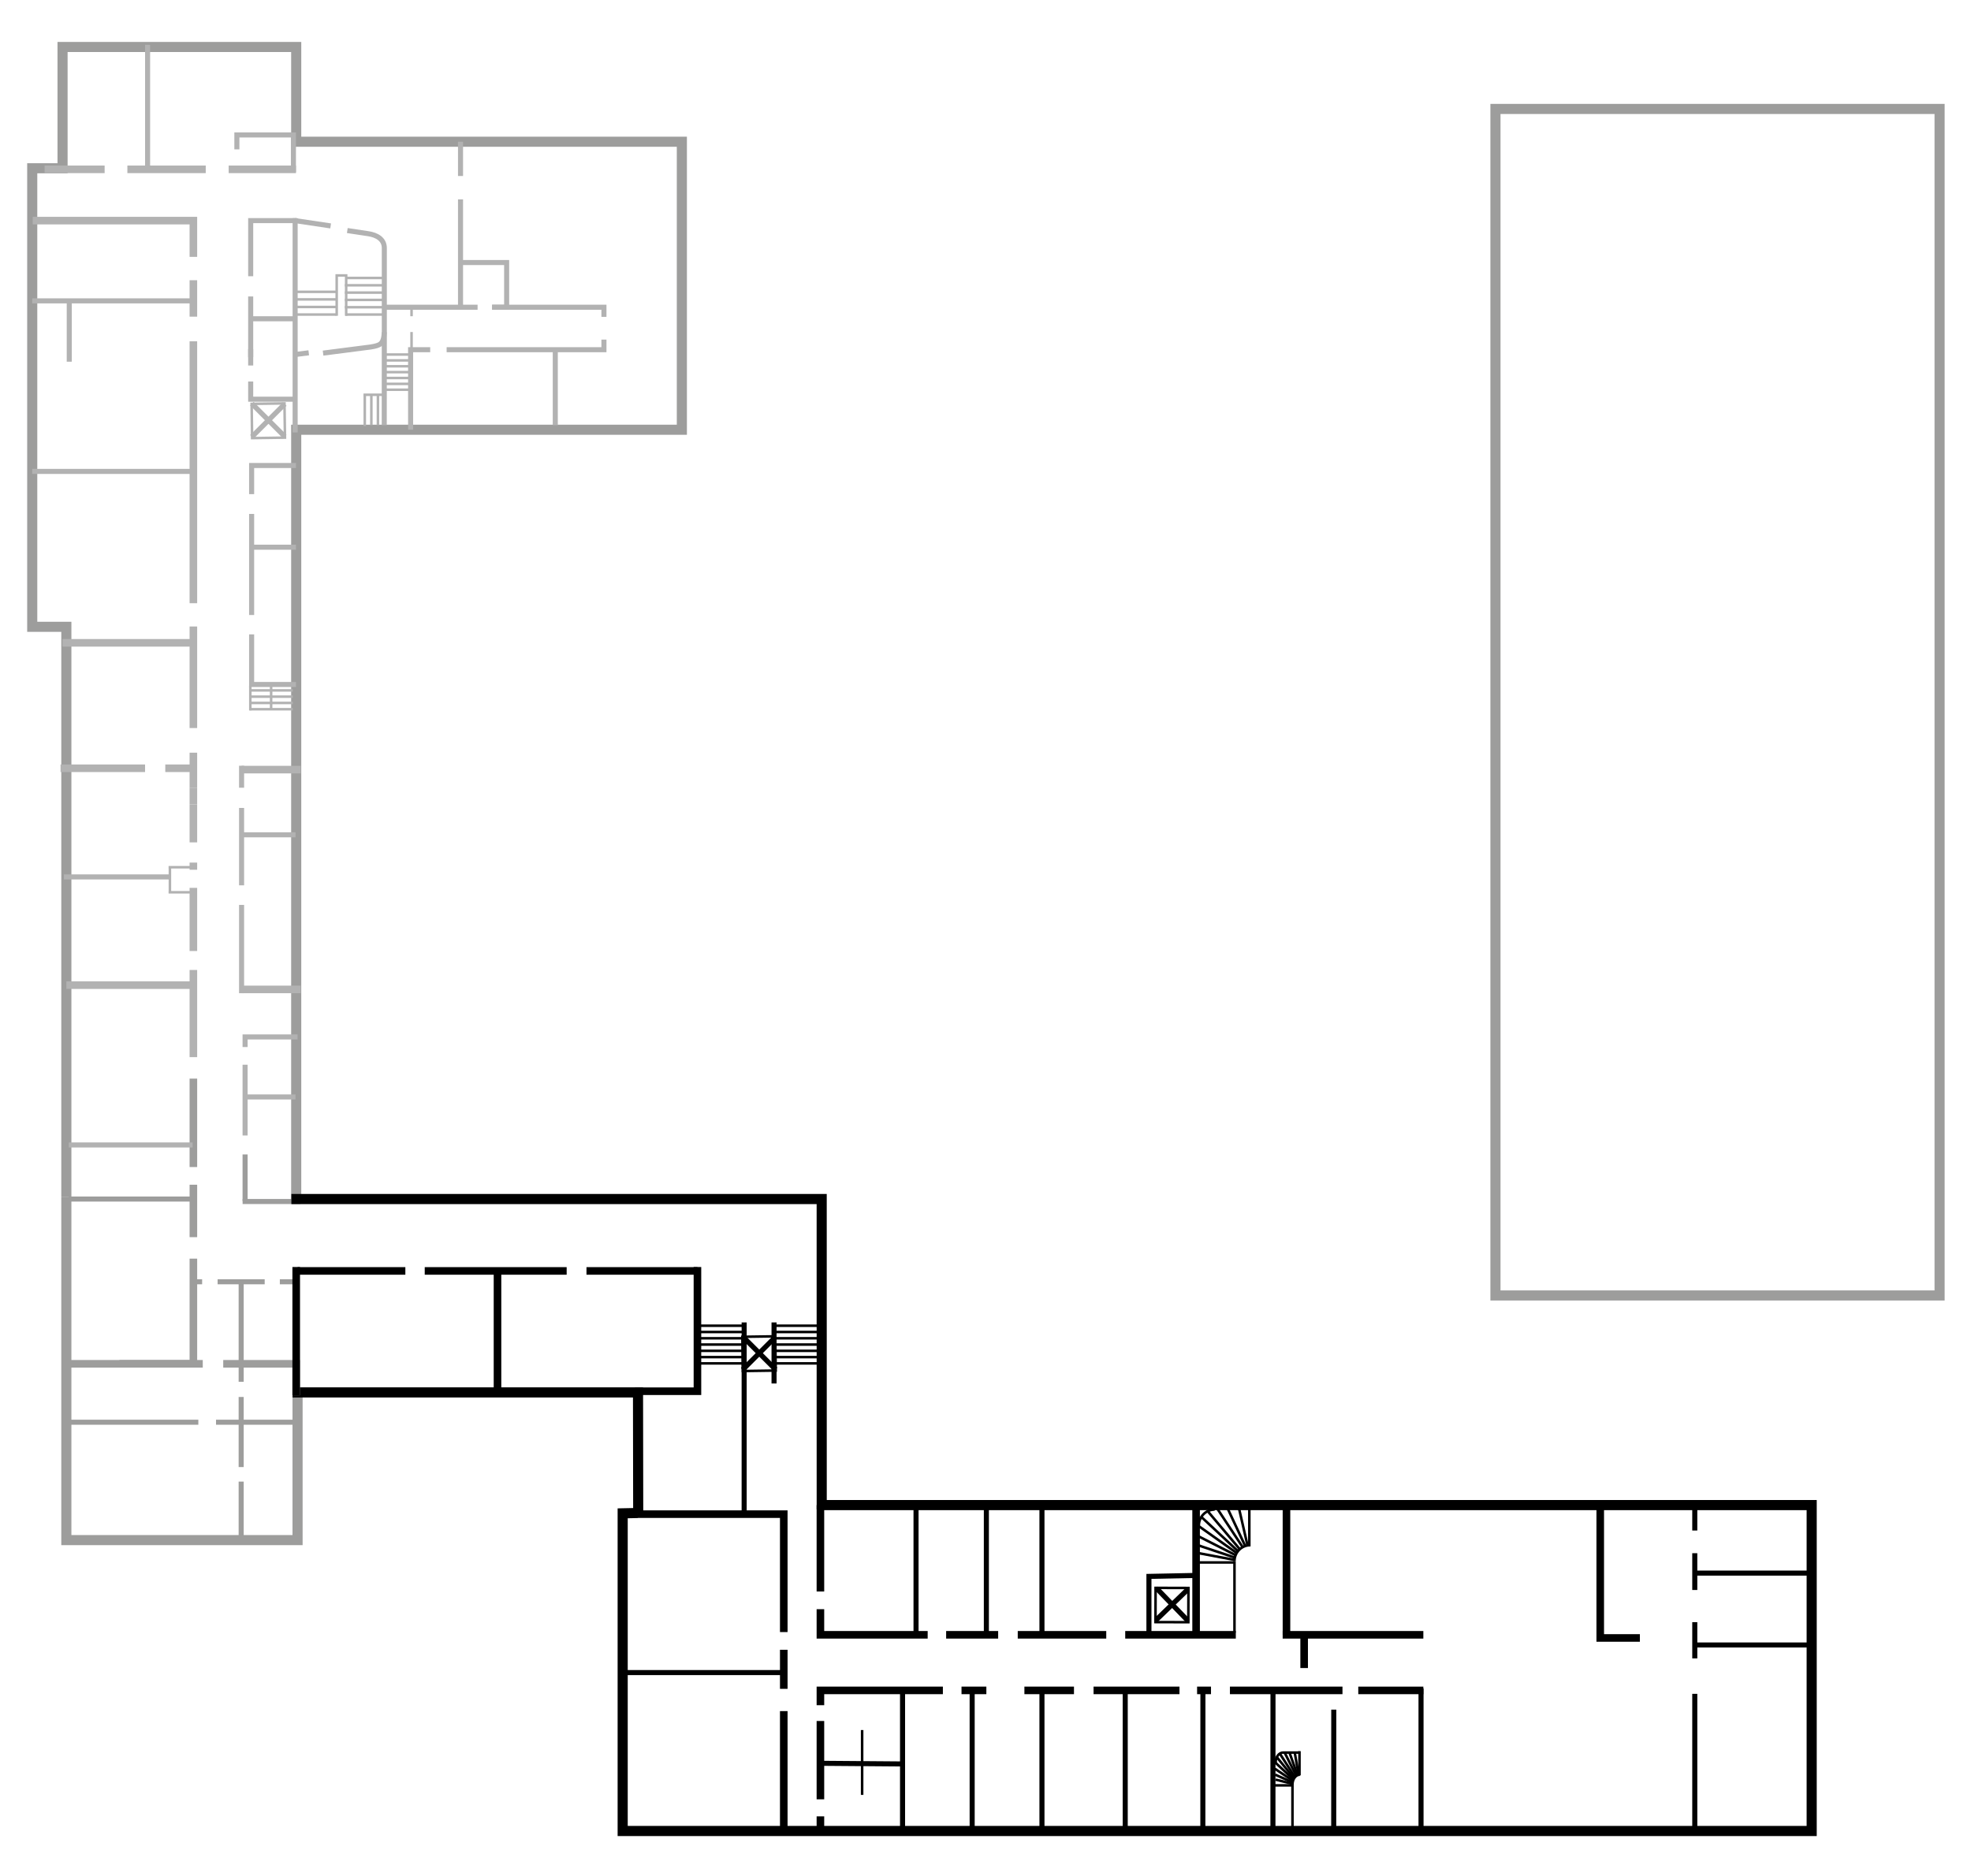
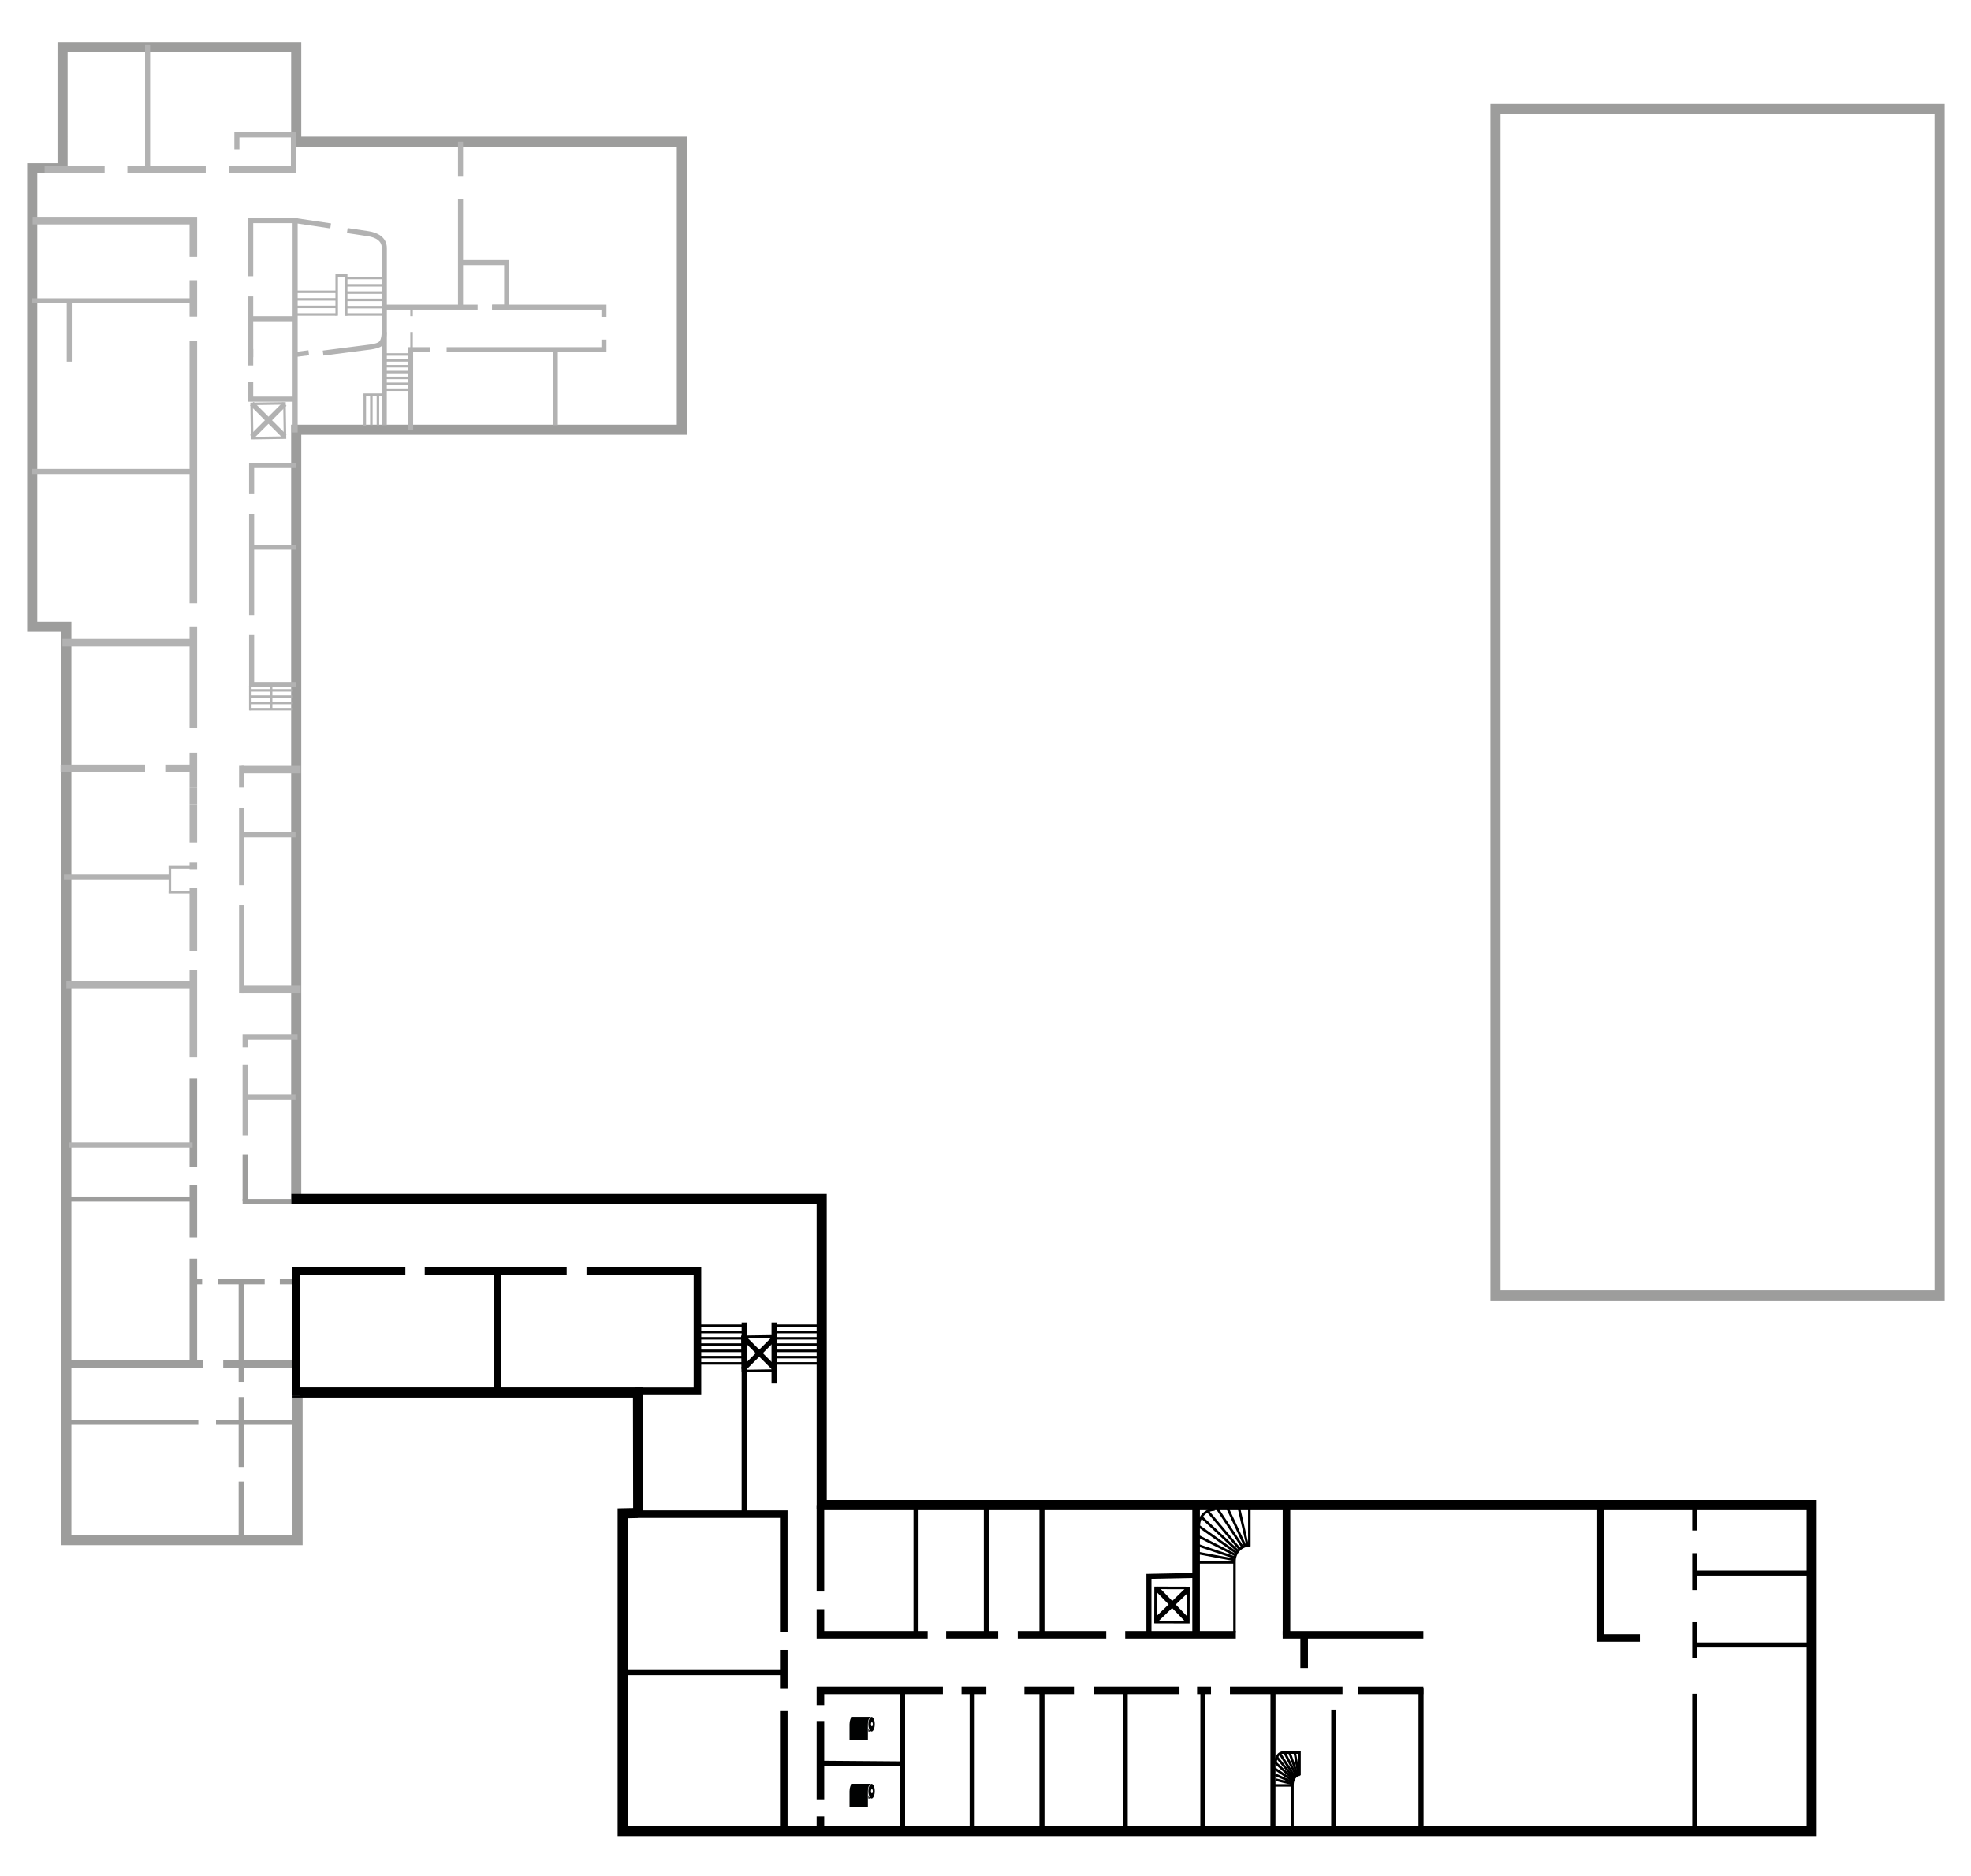
<svg xmlns="http://www.w3.org/2000/svg" xmlns:xlink="http://www.w3.org/1999/xlink" version="1.1" x="0px" y="0px" width="779.953px" height="742.45px" viewBox="0 0 779.953 742.45" enable-background="new 0 0 779.953 742.45" xml:space="preserve">
  <g id="Ebene_6" display="none">
    <g display="inline">
      <defs>
        <polygon id="SVGID_1_" points="277.919,495.791 490.907,495.791 502.034,708.105 289.046,708.105    " />
      </defs>
      <clipPath id="SVGID_2_">
        <use xlink:href="#SVGID_1_" overflow="visible" />
      </clipPath>
    </g>
    <g display="inline">
      <line fill="none" stroke="#000000" stroke-width="0.3" x1="251.137" y1="-26.418" x2="251.137" y2="9.582" />
      <line fill="none" stroke="#000000" stroke-width="0.3" x1="213.203" y1="27.582" x2="238.492" y2="27.582" />
      <line fill="none" stroke="#000000" stroke-width="0.3" x1="213.203" y1="714.867" x2="238.492" y2="714.867" />
      <line fill="none" stroke="#000000" stroke-width="0.3" x1="251.137" y1="768.867" x2="251.137" y2="732.867" />
      <line fill="none" stroke="#000000" stroke-width="0.3" x1="539.871" y1="-26.418" x2="539.871" y2="9.582" />
      <line fill="none" stroke="#000000" stroke-width="0.3" x1="577.805" y1="27.582" x2="552.516" y2="27.582" />
      <line fill="none" stroke="#000000" stroke-width="0.3" x1="577.805" y1="714.867" x2="552.516" y2="714.867" />
      <line fill="none" stroke="#000000" stroke-width="0.3" x1="539.871" y1="768.867" x2="539.871" y2="732.867" />
    </g>
    <g display="inline">
      <line fill="none" stroke="#000000" stroke-width="0.3" x1="217.608" y1="-26.418" x2="217.608" y2="9.582" />
      <line fill="none" stroke="#000000" stroke-width="0.3" x1="175.781" y1="27.582" x2="203.666" y2="27.582" />
      <line fill="none" stroke="#000000" stroke-width="0.3" x1="175.781" y1="714.867" x2="203.666" y2="714.867" />
      <line fill="none" stroke="#000000" stroke-width="0.3" x1="217.608" y1="768.867" x2="217.608" y2="732.867" />
      <line fill="none" stroke="#000000" stroke-width="0.3" x1="535.978" y1="-26.418" x2="535.978" y2="9.582" />
      <line fill="none" stroke="#000000" stroke-width="0.3" x1="577.805" y1="27.582" x2="549.92" y2="27.582" />
      <line fill="none" stroke="#000000" stroke-width="0.3" x1="577.805" y1="714.867" x2="549.92" y2="714.867" />
      <line fill="none" stroke="#000000" stroke-width="0.3" x1="535.978" y1="768.867" x2="535.978" y2="732.867" />
    </g>
  </g>
  <g id="Ebene_3" display="none">
    <g display="inline">
      <defs>
        <polygon id="SVGID_3_" points="377.335,611.692 881.094,597.732 896.882,757.041 393.123,771.001    " />
      </defs>
      <clipPath id="SVGID_4_">
        <use xlink:href="#SVGID_3_" overflow="visible" />
      </clipPath>
    </g>
  </g>
  <g id="Ebene_2" display="none">
    <g display="inline">
      <defs>
        <polygon id="SVGID_5_" points="-54.882,-2.927 116.974,-2.927 127.959,626.417 -43.896,626.417    " />
      </defs>
      <clipPath id="SVGID_6_">
        <use xlink:href="#SVGID_5_" overflow="visible" />
      </clipPath>
    </g>
    <rect x="199.781" y="117.042" display="inline" fill="none" width="171.855" height="629.344" />
    <g display="inline">
      <defs>
        <rect id="SVGID_7_" x="107.079" y="54.527" width="253.001" height="128.106" />
      </defs>
      <clipPath id="SVGID_8_">
        <use xlink:href="#SVGID_7_" overflow="visible" />
      </clipPath>
    </g>
  </g>
  <g id="Ebene_4">
    <polyline fill="none" stroke="#9D9D9C" stroke-width="4" stroke-miterlimit="10" points="26.254,473.637 26.254,248.089    12.755,248.089 12.755,66.598 24.754,66.598 24.753,18.601 117.214,18.601 117.214,56.099 269.821,56.1 269.82,170.093    117.214,170.093 117.214,474.578  " />
    <polyline fill="none" stroke="#9D9D9C" stroke-width="4" stroke-miterlimit="10" points="117.75,551.117 117.75,609.57    26.254,609.57 26.254,473.637  " />
    <polyline fill="none" stroke="#000000" stroke-width="4" stroke-miterlimit="10" points="252.547,599.021 252.471,551.117    115.762,551.117  " />
    <polyline fill="none" stroke="#000000" stroke-width="3" stroke-miterlimit="10" points="275.987,501.482 275.987,550.643    251.271,550.643  " />
    <polyline fill="none" stroke="#9D9D9C" stroke-width="3" stroke-miterlimit="10" points="88.336,539.787 117.214,539.787    117.214,552.246  " />
    <line fill="none" stroke="#9D9D9C" stroke-width="3" stroke-miterlimit="10" x1="47.238" y1="539.787" x2="80.237" y2="539.787" />
    <polyline fill="none" stroke="#9D9D9C" stroke-width="3" stroke-miterlimit="10" points="76.523,498.162 76.523,539.787    26.928,539.787  " />
    <line fill="none" stroke="#9D9D9C" stroke-width="3" stroke-miterlimit="10" x1="76.523" y1="468.912" x2="76.523" y2="489.662" />
    <line fill="none" stroke="#9D9D9C" stroke-width="3" stroke-miterlimit="10" x1="76.523" y1="426.912" x2="76.523" y2="461.912" />
    <line fill="none" stroke="#B2B2B2" stroke-width="3" stroke-miterlimit="10" x1="76.523" y1="383.912" x2="76.523" y2="418.412" />
    <line fill="none" stroke="#B2B2B2" stroke-width="3" stroke-miterlimit="10" x1="76.523" y1="351.412" x2="76.523" y2="376.412" />
    <line fill="none" stroke="#B2B2B2" stroke-width="3" stroke-miterlimit="10" x1="76.523" y1="341.412" x2="76.523" y2="344.246" />
    <line fill="none" stroke="#B2B2B2" stroke-width="3" stroke-miterlimit="10" x1="76.523" y1="318.412" x2="76.523" y2="333.412" />
    <line fill="none" stroke="#B2B2B2" stroke-width="3" stroke-miterlimit="10" x1="76.523" y1="311.745" x2="76.523" y2="318.412" />
    <line fill="none" stroke="#B2B2B2" stroke-width="3" stroke-miterlimit="10" x1="76.523" y1="297.912" x2="76.523" y2="311.745" />
    <line fill="none" stroke="#B2B2B2" stroke-width="3" stroke-miterlimit="10" x1="76.523" y1="247.962" x2="76.523" y2="288.162" />
    <line fill="none" stroke="#B2B2B2" stroke-width="3" stroke-miterlimit="10" x1="76.523" y1="135.079" x2="76.523" y2="238.746" />
    <line fill="none" stroke="#B2B2B2" stroke-width="3" stroke-miterlimit="10" x1="76.523" y1="110.912" x2="76.523" y2="125.329" />
    <polyline fill="none" stroke="#B2B2B2" stroke-width="3" stroke-miterlimit="10" points="12.938,87.32 76.523,87.32    76.523,101.665  " />
    <line stroke="#B2B2B2" stroke-width="3" stroke-miterlimit="10" x1="24.712" y1="254.431" x2="75.612" y2="254.431" />
    <line stroke="#9D9D9C" stroke-width="2" stroke-miterlimit="10" x1="27.234" y1="474.578" x2="76.217" y2="474.578" />
    <line stroke="#B2B2B2" stroke-width="2" stroke-miterlimit="10" x1="27.234" y1="453.162" x2="76.217" y2="453.162" />
    <line stroke="#B2B2B2" stroke-width="3" stroke-miterlimit="10" x1="26.254" y1="389.912" x2="75.237" y2="389.912" />
    <line stroke="#B2B2B2" stroke-width="2" stroke-miterlimit="10" x1="25.296" y1="347.079" x2="67.237" y2="347.079" />
    <line stroke="#B2B2B2" stroke-width="3" stroke-miterlimit="10" x1="65.404" y1="304.079" x2="75.612" y2="304.079" />
    <line stroke="#B2B2B2" stroke-width="3" stroke-miterlimit="10" x1="23.962" y1="304.079" x2="57.405" y2="304.079" />
    <line stroke="#B2B2B2" stroke-width="2" stroke-miterlimit="10" x1="27.404" y1="143.157" x2="27.404" y2="119.079" />
    <line fill="none" stroke="#B2B2B2" stroke-width="3" stroke-miterlimit="10" x1="95.595" y1="391.608" x2="118.979" y2="391.608" />
    <line fill="none" stroke="#B2B2B2" stroke-width="3" stroke-miterlimit="10" x1="118.979" y1="304.609" x2="95.595" y2="304.609" />
    <line fill="none" stroke="#B2B2B2" stroke-width="2" stroke-miterlimit="10" x1="95.595" y1="358.162" x2="95.595" y2="393.108" />
    <line fill="none" stroke="#B2B2B2" stroke-width="2" stroke-miterlimit="10" x1="95.595" y1="319.776" x2="95.595" y2="350.412" />
    <line fill="none" stroke="#B2B2B2" stroke-width="2" stroke-miterlimit="10" x1="95.595" y1="303.08" x2="95.595" y2="311.776" />
    <line fill="none" stroke="#B2B2B2" stroke-width="2" stroke-miterlimit="10" x1="97.644" y1="434.162" x2="116.93" y2="434.162" />
    <polyline fill="none" stroke="#B2B2B2" stroke-width="2" stroke-miterlimit="10" points="96.987,414.412 96.987,410.412    117.75,410.412  " />
    <line fill="none" stroke="#B2B2B2" stroke-width="2" stroke-miterlimit="10" x1="96.987" y1="449.412" x2="96.987" y2="421.412" />
    <line fill="none" stroke="#9D9D9C" stroke-width="2" stroke-miterlimit="10" x1="96.987" y1="475.388" x2="96.987" y2="456.912" />
    <line fill="none" stroke="#9D9D9C" stroke-width="2" stroke-miterlimit="10" x1="118.821" y1="475.55" x2="96" y2="475.55" />
    <path fill="none" stroke="#B2B2B2" stroke-width="2" stroke-miterlimit="10" d="M77.488,53.412" />
    <line fill="none" stroke="#B2B2B2" stroke-width="2" stroke-miterlimit="10" x1="99.199" y1="117.333" x2="99.199" y2="141.41" />
    <polyline fill="none" stroke="#B2B2B2" stroke-width="2" stroke-miterlimit="10" points="117.335,87.32 99.201,87.32    99.201,109.333  " />
    <path fill="none" stroke="#B2B2B2" stroke-width="2" stroke-miterlimit="24" d="M130.843,89.416   c-7.281-1.088-14.054-2.096-14.054-2.096" />
    <path fill="none" stroke="#B2B2B2" stroke-width="2" stroke-miterlimit="24" d="M127.847,139.76   c7.733-0.984,17.002-2.168,18.89-2.428c3.708-0.667,5.042-1,5.343-5.833c0-6.083,0-28.083,0-33.333   c0-3.542-3.051-5.167-6.343-5.667c-2.03-0.309-5.014-0.758-8.305-1.251" />
    <path fill="none" stroke="#B2B2B2" stroke-width="2" stroke-miterlimit="24" d="M116.789,140.32c0,0,2.186-0.277,5.384-0.684" />
    <line fill="none" stroke="#B2B2B2" stroke-width="2" stroke-miterlimit="10" x1="116.789" y1="171.163" x2="116.789" y2="86.35" />
    <line fill="none" stroke="#000000" stroke-miterlimit="10" x1="277.303" y1="537.14" x2="294.471" y2="537.14" />
    <line fill="none" stroke="#000000" stroke-miterlimit="10" x1="277.303" y1="524.715" x2="294.471" y2="524.715" />
    <line fill="none" stroke="#000000" stroke-miterlimit="10" x1="277.303" y1="532.17" x2="294.471" y2="532.17" />
    <line fill="none" stroke="#000000" stroke-miterlimit="10" x1="277.303" y1="534.654" x2="294.471" y2="534.654" />
    <line fill="none" stroke="#000000" stroke-miterlimit="10" x1="277.303" y1="529.685" x2="294.471" y2="529.685" />
    <line fill="none" stroke="#000000" stroke-miterlimit="10" x1="277.303" y1="527.2" x2="294.471" y2="527.2" />
    <line fill="none" stroke="#000000" stroke-miterlimit="10" x1="277.303" y1="539.624" x2="294.471" y2="539.624" />
    <line fill="none" stroke="#000000" stroke-width="2" stroke-miterlimit="10" x1="306.303" y1="523.412" x2="306.303" y2="547.577" />
    <line fill="none" stroke="#000000" stroke-width="2" stroke-miterlimit="10" x1="294.471" y1="599.021" x2="294.471" y2="523.412" />
    <line fill="none" stroke="#B2B2B2" stroke-width="2" stroke-miterlimit="10" x1="95.595" y1="330.412" x2="116.943" y2="330.412" />
    <line fill="none" stroke="#000000" stroke-miterlimit="10" x1="306.303" y1="537.14" x2="323.471" y2="537.14" />
    <line fill="none" stroke="#000000" stroke-miterlimit="10" x1="306.303" y1="524.715" x2="323.471" y2="524.715" />
    <line fill="none" stroke="#000000" stroke-miterlimit="10" x1="306.303" y1="532.17" x2="323.471" y2="532.17" />
    <line fill="none" stroke="#000000" stroke-miterlimit="10" x1="306.303" y1="534.654" x2="323.471" y2="534.654" />
    <line fill="none" stroke="#000000" stroke-miterlimit="10" x1="306.303" y1="529.685" x2="323.471" y2="529.685" />
    <line fill="none" stroke="#000000" stroke-miterlimit="10" x1="306.303" y1="527.2" x2="323.471" y2="527.2" />
    <line fill="none" stroke="#000000" stroke-miterlimit="10" x1="306.303" y1="539.624" x2="323.471" y2="539.624" />
    <polyline fill="none" stroke="#B2B2B2" stroke-width="2" stroke-miterlimit="10" points="99.199,150.998 99.199,157.999    117.214,157.999  " />
    <line fill="none" stroke="#B2B2B2" stroke-width="2" stroke-miterlimit="10" x1="99.199" y1="138.164" x2="99.199" y2="144.665" />
    <g>
      <g>
        <line fill="none" stroke="#B2B2B2" stroke-width="2" stroke-miterlimit="10" x1="112.67" y1="172.759" x2="99.668" y2="159.759" />
        <line fill="none" stroke="#B2B2B2" stroke-width="2" stroke-miterlimit="10" x1="112.668" y1="159.896" x2="99.668" y2="172.897" />
      </g>
      <rect x="99.669" y="159.759" transform="matrix(-0.9999 0.0146 -0.0146 -0.9999 214.7605 331.501)" fill="none" stroke="#B2B2B2" stroke-miterlimit="10" width="13.001" height="13.551" />
    </g>
    <g>
      <g>
        <line fill="none" stroke="#000000" stroke-width="2" stroke-miterlimit="10" x1="306.887" y1="542" x2="293.885" y2="529" />
        <line fill="none" stroke="#000000" stroke-width="2" stroke-miterlimit="10" x1="306.885" y1="529.137" x2="293.885" y2="542.139" />
      </g>
      <rect x="293.886" y="529" transform="matrix(-0.9999 0.0146 -0.0146 -0.9999 608.5478 1067.118)" fill="none" stroke="#000000" stroke-miterlimit="10" width="13.001" height="13.551" />
    </g>
    <polyline fill="none" stroke="#B2B2B2" stroke-width="2" stroke-miterlimit="10" points="93.737,59.121 93.737,53.412    116.112,53.412 116.112,68.156  " />
    <line fill="none" stroke="#B2B2B2" stroke-width="2" stroke-miterlimit="10" x1="99.375" y1="126.165" x2="116.418" y2="126.165" />
    <polyline fill="none" stroke="#000000" stroke-width="4" stroke-miterlimit="10" points="325.068,595.708 325.068,595.708    716.908,595.71 716.91,724.704 246.402,724.702 246.402,598.967 252.383,598.84 252.383,598.84  " />
    <line fill="none" stroke="#000000" stroke-width="2" stroke-miterlimit="10" x1="670.65" y1="670.413" x2="670.65" y2="724.704" />
    <line fill="none" stroke="#000000" stroke-width="2" stroke-miterlimit="10" x1="670.65" y1="642.052" x2="670.65" y2="656.393" />
    <line fill="none" stroke="#000000" stroke-width="2" stroke-miterlimit="10" x1="670.648" y1="614.752" x2="670.648" y2="629.312" />
    <line fill="none" stroke="#000000" stroke-width="3" stroke-miterlimit="10" x1="324.65" y1="629.912" x2="324.65" y2="595.709" />
    <polyline fill="none" stroke="#000000" stroke-width="3" stroke-miterlimit="10" points="367.093,647.049 324.65,647.049    324.65,636.912  " />
    <line fill="none" stroke="#000000" stroke-width="3" stroke-miterlimit="10" x1="394.987" y1="647.049" x2="374.404" y2="647.049" />
    <line fill="none" stroke="#000000" stroke-width="3" stroke-miterlimit="10" x1="437.76" y1="647.05" x2="402.737" y2="647.049" />
    <line fill="none" stroke="#000000" stroke-width="3" stroke-miterlimit="10" x1="489.029" y1="647.049" x2="445.266" y2="647.049" />
    <path fill="none" stroke="#000000" stroke-width="3" stroke-miterlimit="10" d="M473.314,647.049" />
    <line fill="none" stroke="#000000" stroke-width="3" stroke-miterlimit="10" x1="563.238" y1="647.05" x2="507.57" y2="647.05" />
    <polyline fill="none" stroke="#000000" stroke-width="3" stroke-miterlimit="10" points="633.236,596.958 633.238,648.298    648.93,648.298  " />
    <line fill="none" stroke="#000000" stroke-width="3" stroke-miterlimit="10" x1="324.65" y1="718.912" x2="324.65" y2="724.703" />
    <line fill="none" stroke="#000000" stroke-width="3" stroke-miterlimit="10" x1="324.65" y1="681.162" x2="324.65" y2="712.162" />
    <polyline fill="none" stroke="#000000" stroke-width="3" stroke-miterlimit="10" points="373.113,669.049 324.65,669.049    324.65,674.912  " />
    <line fill="none" stroke="#000000" stroke-width="3" stroke-miterlimit="10" x1="390.316" y1="669.049" x2="380.487" y2="669.049" />
    <line fill="none" stroke="#000000" stroke-width="3" stroke-miterlimit="10" x1="424.987" y1="669.049" x2="405.371" y2="669.049" />
    <line fill="none" stroke="#000000" stroke-width="3" stroke-miterlimit="10" x1="466.737" y1="669.049" x2="432.737" y2="669.049" />
    <line fill="none" stroke="#000000" stroke-width="3" stroke-miterlimit="10" x1="479.209" y1="669.049" x2="473.706" y2="669.049" />
    <path fill="none" stroke="#000000" stroke-width="3" stroke-miterlimit="10" d="M475.984,669.049" />
    <line fill="none" stroke="#000000" stroke-width="3" stroke-miterlimit="10" x1="531.237" y1="669.05" x2="486.701" y2="669.05" />
    <line fill="none" stroke="#000000" stroke-width="3" stroke-miterlimit="10" x1="563.238" y1="669.049" x2="537.487" y2="669.05" />
    <line fill="none" stroke="#000000" stroke-width="2" stroke-miterlimit="10" x1="390.316" y1="595.709" x2="390.316" y2="647.049" />
    <polyline fill="none" stroke="#000000" stroke-width="2" stroke-miterlimit="10" points="454.648,647.049 454.65,623.931    473.314,623.551  " />
    <line fill="none" stroke="#000000" stroke-width="2" stroke-miterlimit="10" x1="562.321" y1="668.313" x2="562.321" y2="723.968" />
    <line fill="none" stroke="#000000" stroke-width="2" stroke-miterlimit="10" x1="503.742" y1="669" x2="503.717" y2="724.703" />
    <line fill="none" stroke="#000000" stroke-width="2" stroke-miterlimit="10" x1="476.01" y1="669.049" x2="475.984" y2="724.704" />
    <line fill="none" stroke="#000000" stroke-width="2" stroke-miterlimit="10" x1="384.696" y1="669.049" x2="384.696" y2="724.703" />
    <line fill="none" stroke="#000000" stroke-width="2" stroke-miterlimit="10" x1="357.152" y1="669" x2="357.152" y2="724.653" />
    <line fill="none" stroke="#000000" stroke-width="3" stroke-miterlimit="10" x1="473.316" y1="595.709" x2="473.314" y2="647.049" />
    <line fill="none" stroke="#000000" stroke-width="3" stroke-miterlimit="10" x1="509.074" y1="595.71" x2="509.078" y2="647.05" />
    <line fill="none" stroke="#000000" stroke-width="2" stroke-miterlimit="10" x1="670.648" y1="651.079" x2="716.91" y2="651.079" />
    <line fill="none" stroke="#000000" stroke-width="3" stroke-miterlimit="10" x1="310.148" y1="677.244" x2="310.15" y2="724.703" />
    <line fill="none" stroke="#000000" stroke-width="3" stroke-miterlimit="10" x1="310.15" y1="652.974" x2="310.15" y2="668.436" />
    <polyline fill="none" stroke="#000000" stroke-width="3" stroke-miterlimit="10" points="252.385,599.299 310.15,599.299    310.148,645.957  " />
    <line fill="none" stroke="#000000" stroke-width="2" stroke-miterlimit="10" x1="246.4" y1="662.001" x2="310.15" y2="662.001" />
    <line fill="none" stroke="#000000" stroke-width="2" stroke-linecap="round" stroke-miterlimit="10" x1="469.58" y1="640.981" x2="457.989" y2="628.981" />
    <line fill="none" stroke="#000000" stroke-width="2" stroke-linecap="round" stroke-miterlimit="10" x1="469.782" y1="629.312" x2="457.782" y2="640.901" />
    <rect x="457.282" y="628.481" transform="matrix(-1 -0.0029 0.0029 -1 925.7014 1271.87)" fill="none" stroke="#000000" stroke-miterlimit="10" width="13" height="13.552" />
    <line fill="none" stroke="#000000" stroke-width="2" stroke-miterlimit="10" x1="412.316" y1="594.89" x2="412.316" y2="646.229" />
    <line fill="none" stroke="#000000" stroke-width="2" stroke-miterlimit="10" x1="362.487" y1="595.709" x2="362.487" y2="647.049" />
    <polyline fill="none" stroke="#000000" stroke-miterlimit="10" points="473.588,618.412 488.502,618.412 488.502,646.229  " />
    <line fill="none" stroke="#000000" stroke-miterlimit="10" x1="474.05" y1="603.808" x2="489.379" y2="614.681" />
    <line fill="none" stroke="#000000" stroke-miterlimit="10" x1="475.387" y1="600.402" x2="489.88" y2="613.949" />
    <line fill="none" stroke="#000000" stroke-miterlimit="10" x1="477.906" y1="598.124" x2="490.603" y2="613.183" />
    <line fill="none" stroke="#000000" stroke-miterlimit="10" x1="481.656" y1="597.058" x2="491.746" y2="612.363" />
    <line fill="none" stroke="#000000" stroke-miterlimit="10" x1="485.8" y1="597.058" x2="492.8" y2="612.037" />
    <line fill="none" stroke="#000000" stroke-miterlimit="10" x1="490.3" y1="597.058" x2="493.612" y2="611.483" />
    <path fill="none" stroke="#000000" stroke-miterlimit="10" d="M488.502,617.918c0-3.501,2.795-6.333,6.25-6.333" />
    <line fill="none" stroke="#000000" stroke-miterlimit="10" x1="494.377" y1="596.36" x2="494.377" y2="612.037" />
    <line fill="none" stroke="#000000" stroke-miterlimit="10" x1="474.404" y1="614.752" x2="488.549" y2="617.412" />
    <line fill="none" stroke="#000000" stroke-miterlimit="10" x1="474.05" y1="611.6" x2="488.502" y2="616.443" />
    <line fill="none" stroke="#000000" stroke-miterlimit="10" x1="473.588" y1="607.725" x2="488.853" y2="615.475" />
    <path fill="none" stroke="#000000" stroke-miterlimit="10" d="M474.404,603.808c0-3.501,2.795-6.333,6.25-6.333" />
    <line fill="none" stroke="#000000" stroke-width="2" stroke-miterlimit="10" x1="325.165" y1="697.912" x2="357.152" y2="698.162" />
    <line fill="none" stroke="#000000" stroke-width="2" stroke-miterlimit="10" x1="412.316" y1="668.313" x2="412.316" y2="723.967" />
    <line fill="none" stroke="#000000" stroke-width="2" stroke-miterlimit="10" x1="445.266" y1="668.313" x2="445.266" y2="723.967" />
    <line fill="none" stroke="#000000" stroke-width="2" stroke-miterlimit="10" x1="527.794" y1="676.662" x2="527.769" y2="724.704" />
    <line fill="none" stroke="#000000" stroke-width="3" stroke-miterlimit="10" x1="516.071" y1="647.05" x2="516.071" y2="660.206" />
-     <line fill="none" stroke="#000000" stroke-miterlimit="10" x1="341.159" y1="684.745" x2="341.159" y2="710.412" />
    <line fill="none" stroke="#000000" stroke-width="3" stroke-miterlimit="10" x1="232.077" y1="503.028" x2="275.987" y2="503.028" />
    <line fill="none" stroke="#000000" stroke-width="3" stroke-miterlimit="10" x1="168.071" y1="503.028" x2="224.237" y2="503.028" />
    <line fill="none" stroke="#000000" stroke-width="3" stroke-miterlimit="10" x1="117.75" y1="503.028" x2="160.405" y2="503.028" />
    <line fill="none" stroke="#000000" stroke-width="3" stroke-miterlimit="10" x1="196.869" y1="503.028" x2="196.869" y2="551.117" />
    <line fill="none" stroke="#9D9D9C" stroke-width="2" stroke-miterlimit="10" x1="85.488" y1="562.912" x2="116.93" y2="562.912" />
    <line fill="none" stroke="#9D9D9C" stroke-width="2" stroke-miterlimit="10" x1="26.678" y1="562.912" x2="78.487" y2="562.912" />
    <line fill="none" stroke="#9D9D9C" stroke-width="2" stroke-miterlimit="10" x1="95.433" y1="546.912" x2="95.433" y2="507.32" />
    <line fill="none" stroke="#9D9D9C" stroke-width="2" stroke-miterlimit="10" x1="95.433" y1="580.662" x2="95.433" y2="552.912" />
    <line fill="none" stroke="#9D9D9C" stroke-width="2" stroke-miterlimit="10" x1="95.433" y1="609.57" x2="95.433" y2="586.412" />
    <line fill="none" stroke="#9D9D9C" stroke-width="2" stroke-miterlimit="10" x1="110.738" y1="507.32" x2="116.93" y2="507.32" />
    <line fill="none" stroke="#9D9D9C" stroke-width="2" stroke-miterlimit="10" x1="86.112" y1="507.32" x2="104.738" y2="507.32" />
    <line fill="none" stroke="#9D9D9C" stroke-width="2" stroke-miterlimit="10" x1="76.523" y1="507.32" x2="79.988" y2="507.32" />
    <line fill="none" stroke="#B2B2B2" stroke-width="2" stroke-miterlimit="10" x1="12.755" y1="186.579" x2="76.523" y2="186.579" />
    <polyline fill="none" stroke="#B2B2B2" stroke-width="2" stroke-miterlimit="10" points="99.571,195.579 99.571,184.246    117.124,184.246  " />
    <line fill="none" stroke="#B2B2B2" stroke-width="2" stroke-miterlimit="10" x1="99.571" y1="243.412" x2="99.571" y2="203.412" />
    <polyline fill="none" stroke="#B2B2B2" stroke-width="2" stroke-miterlimit="10" points="117.124,270.912 99.571,270.912    99.571,251.079  " />
    <line fill="none" stroke="#B2B2B2" stroke-width="2" stroke-miterlimit="10" x1="99.571" y1="216.579" x2="117.124" y2="216.579" />
    <line fill="none" stroke="#B2B2B2" stroke-width="2" stroke-miterlimit="10" x1="12.755" y1="119.08" x2="76.523" y2="119.08" />
    <line fill="none" stroke="#B2B2B2" stroke-width="3" stroke-miterlimit="10" x1="50.405" y1="67.021" x2="81.414" y2="67.021" />
    <line fill="none" stroke="#B2B2B2" stroke-width="3" stroke-miterlimit="10" x1="17.646" y1="67.021" x2="41.404" y2="67.021" />
    <line fill="none" stroke="#000000" stroke-width="2" stroke-miterlimit="10" x1="670.648" y1="622.628" x2="716.91" y2="622.628" />
    <line fill="none" stroke="#000000" stroke-width="2" stroke-miterlimit="10" x1="670.648" y1="595.192" x2="670.648" y2="605.773" />
    <polyline fill="none" stroke="#000000" stroke-miterlimit="10" points="504.4,706.641 511.447,706.641 511.447,723.892  " />
    <line fill="none" stroke="#000000" stroke-miterlimit="10" x1="504.618" y1="697.585" x2="511.861" y2="704.327" />
    <line fill="none" stroke="#000000" stroke-miterlimit="10" x1="505.25" y1="695.474" x2="512.099" y2="703.873" />
    <line fill="none" stroke="#000000" stroke-miterlimit="10" x1="506.44" y1="694.061" x2="512.439" y2="703.398" />
    <line fill="none" stroke="#000000" stroke-miterlimit="10" x1="508.213" y1="693.399" x2="512.98" y2="702.891" />
    <line fill="none" stroke="#000000" stroke-miterlimit="10" x1="510.171" y1="693.399" x2="513.478" y2="702.688" />
    <line fill="none" stroke="#000000" stroke-miterlimit="10" x1="512.297" y1="693.399" x2="513.862" y2="702.344" />
    <path fill="none" stroke="#000000" stroke-miterlimit="10" d="M511.447,706.334c0-2.17,1.32-3.927,2.953-3.927" />
    <polyline fill="none" stroke="#000000" stroke-miterlimit="10" points="514.224,693.1 514.224,694.031 514.224,702.688  " />
    <line fill="none" stroke="#000000" stroke-miterlimit="10" x1="504.786" y1="704.372" x2="511.47" y2="706.021" />
    <line fill="none" stroke="#000000" stroke-miterlimit="10" x1="504.618" y1="702.417" x2="511.447" y2="705.421" />
    <line fill="none" stroke="#000000" stroke-miterlimit="10" x1="504.4" y1="700.013" x2="511.613" y2="704.819" />
    <path fill="none" stroke="#000000" stroke-miterlimit="10" d="M504.786,697.585c0-2.172,1.32-3.928,2.953-3.928h6.484" />
    <path fill="none" stroke="#B2B2B2" stroke-miterlimit="10" d="M67.237,342.996v10.166 M77.362,343.25H66.706 M66.706,353.162   h10.657" />
    <line fill="none" stroke="#B2B2B2" stroke-miterlimit="10" x1="98.703" y1="273.253" x2="115.871" y2="273.253" />
    <line fill="none" stroke="#B2B2B2" stroke-miterlimit="10" x1="98.703" y1="280.708" x2="115.871" y2="280.708" />
    <line fill="none" stroke="#B2B2B2" stroke-miterlimit="10" x1="98.703" y1="278.223" x2="115.871" y2="278.223" />
    <line fill="none" stroke="#B2B2B2" stroke-miterlimit="10" x1="98.703" y1="275.738" x2="115.871" y2="275.738" />
    <line fill="none" stroke="#B2B2B2" stroke-miterlimit="10" x1="99.056" y1="271.473" x2="99.056" y2="281.162" />
    <line fill="none" stroke="#B2B2B2" stroke-miterlimit="10" x1="107.287" y1="270.894" x2="107.287" y2="280.583" />
    <line stroke="#B2B2B2" stroke-width="2" stroke-miterlimit="10" x1="58.404" y1="67.021" x2="58.404" y2="17.746" />
    <line fill="none" stroke="#B2B2B2" stroke-miterlimit="10" x1="116.789" y1="121.498" x2="133.067" y2="121.498" />
    <line fill="none" stroke="#B2B2B2" stroke-miterlimit="10" x1="116.789" y1="118.501" x2="133.067" y2="118.501" />
    <line fill="none" stroke="#B2B2B2" stroke-miterlimit="10" x1="116.789" y1="124.495" x2="133.067" y2="124.495" />
    <line fill="none" stroke="#B2B2B2" stroke-miterlimit="10" x1="116.789" y1="115.504" x2="133.067" y2="115.504" />
    <polyline fill="none" stroke="#B2B2B2" stroke-miterlimit="10" points="133.237,124.984 133.237,109.021 136.987,109.021    136.987,124.984  " />
    <line fill="none" stroke="#B2B2B2" stroke-miterlimit="10" x1="136.479" y1="121.6" x2="152.051" y2="121.6" />
    <line fill="none" stroke="#B2B2B2" stroke-miterlimit="10" x1="136.479" y1="118.705" x2="152.051" y2="118.705" />
    <line fill="none" stroke="#B2B2B2" stroke-miterlimit="10" x1="136.653" y1="124.495" x2="152.051" y2="124.495" />
    <line fill="none" stroke="#B2B2B2" stroke-miterlimit="10" x1="136.479" y1="115.81" x2="152.051" y2="115.81" />
    <line fill="none" stroke="#B2B2B2" stroke-miterlimit="10" x1="136.479" y1="112.915" x2="152.051" y2="112.915" />
    <line fill="none" stroke="#B2B2B2" stroke-miterlimit="10" x1="137.027" y1="110.02" x2="152.599" y2="110.02" />
    <line fill="none" stroke="#B2B2B2" stroke-width="2" stroke-miterlimit="24" x1="152.08" y1="131.499" x2="152.051" y2="168.282" />
    <polyline fill="none" stroke="#B2B2B2" stroke-width="2" stroke-miterlimit="24" points="194.738,121.6 200.487,121.6    200.487,103.912 181.987,103.912  " />
    <polyline fill="none" stroke="#B2B2B2" stroke-width="2" stroke-miterlimit="24" points="184.011,121.6 152.051,121.6    188.987,121.6  " />
    <polyline fill="none" stroke="#B2B2B2" stroke-width="2" stroke-miterlimit="24" points="238.987,125.412 238.987,121.6    200.738,121.6 194.738,121.6  " />
    <polyline fill="none" stroke="#B2B2B2" stroke-width="2" stroke-miterlimit="24" points="176.737,138.412 238.987,138.412    238.987,134.412  " />
    <polyline fill="none" stroke="#B2B2B2" stroke-width="2" stroke-miterlimit="24" points="162.487,170.093 162.487,138.412    170.237,138.412  " />
    <line fill="none" stroke="#B2B2B2" stroke-width="2" stroke-miterlimit="24" x1="182.237" y1="78.912" x2="182.237" y2="121.6" />
    <line fill="none" stroke="#B2B2B2" stroke-width="2" stroke-miterlimit="24" x1="182.237" y1="56.1" x2="182.237" y2="69.662" />
    <line fill="none" stroke="#B2B2B2" stroke-width="2" stroke-miterlimit="24" x1="219.737" y1="137.825" x2="219.737" y2="168.282" />
    <line fill="none" stroke="#B2B2B2" stroke-miterlimit="24" x1="162.862" y1="131.412" x2="162.862" y2="137.787" />
    <line fill="none" stroke="#B2B2B2" stroke-miterlimit="24" x1="162.862" y1="122.327" x2="162.862" y2="125.163" />
    <line fill="none" stroke="#B2B2B2" stroke-miterlimit="24" x1="152.08" y1="154.253" x2="161.83" y2="154.253" />
    <line fill="none" stroke="#B2B2B2" stroke-miterlimit="24" x1="152.08" y1="140.32" x2="161.83" y2="140.32" />
    <line fill="none" stroke="#B2B2B2" stroke-miterlimit="24" x1="152.08" y1="147.286" x2="161.83" y2="147.286" />
    <line fill="none" stroke="#B2B2B2" stroke-miterlimit="24" x1="152.08" y1="144.964" x2="161.83" y2="144.964" />
    <line fill="none" stroke="#B2B2B2" stroke-miterlimit="24" x1="152.08" y1="142.642" x2="161.83" y2="142.642" />
    <line fill="none" stroke="#B2B2B2" stroke-miterlimit="24" x1="152.08" y1="151.931" x2="161.83" y2="151.931" />
    <line fill="none" stroke="#B2B2B2" stroke-miterlimit="24" x1="152.08" y1="149.608" x2="161.83" y2="149.608" />
    <line fill="none" stroke="#B2B2B2" stroke-miterlimit="24" x1="149.55" y1="168.282" x2="149.55" y2="156.246" />
    <line fill="none" stroke="#B2B2B2" stroke-miterlimit="24" x1="146.95" y1="168.282" x2="146.95" y2="156.246" />
    <line fill="none" stroke="#B2B2B2" stroke-miterlimit="24" x1="144.35" y1="168.615" x2="144.35" y2="156.246" />
    <line fill="none" stroke="#B2B2B2" stroke-miterlimit="24" x1="143.846" y1="156.246" x2="151.531" y2="156.246" />
    <line fill="none" stroke="#B2B2B2" stroke-width="3" stroke-miterlimit="10" x1="90.487" y1="67.021" x2="117.112" y2="67.021" />
    <polyline fill="none" stroke="#000000" stroke-width="4" stroke-miterlimit="10" points="115.303,474.578 325.154,474.578    325.165,597.377  " />
    <line fill="none" stroke="#000000" stroke-width="3" stroke-miterlimit="10" x1="117.214" y1="552.246" x2="117.214" y2="501.482" />
    <polyline fill="none" stroke="#9D9D9C" stroke-width="4" stroke-miterlimit="10" points="591.775,255.588 591.775,43.119    767.522,43.119 767.522,512.741 591.775,512.741 591.775,246.589  " />
-   </g>
-   <g id="Ebene_5" display="none">
-     <path display="inline" fill="none" stroke="#000000" stroke-miterlimit="10" d="M234.395,91.294c5.159,0,9.333-3.458,9.333-7.73   h-9.333" />
-     <path display="inline" fill="none" stroke="#000000" stroke-miterlimit="10" d="M233.137,156.617c5.159,0,9.333-3.458,9.333-7.73   h-9.333" />
-     <path display="inline" fill="none" stroke="#000000" stroke-miterlimit="10" d="M233.137,272.867c5.159,0,9.333-3.458,9.333-7.73   h-9.333" />
-     <path display="inline" fill="none" stroke="#000000" stroke-miterlimit="10" d="M233.137,289.115c5.159,0,9.333,3.458,9.333,7.73   h-9.333" />
-     <path display="inline" fill="none" stroke="#000000" stroke-miterlimit="10" d="M233.137,310.529c5.159,0,9.333,3.458,9.333,7.73   h-9.333" />
-     <path display="inline" fill="none" stroke="#000000" stroke-miterlimit="10" d="M233.887,355.262c5.159,0,9.333,3.457,9.333,7.729   h-9.333" />
-     <path display="inline" fill="none" stroke="#000000" stroke-miterlimit="10" d="M233.137,396.194c5.159,0,9.333,3.457,9.333,7.729   h-9.333" />
-     <path display="inline" fill="none" stroke="#000000" stroke-miterlimit="10" d="M233.887,440.937c5.159,0,9.333,3.457,9.333,7.729   h-9.333" />
-     <path display="inline" fill="none" stroke="#000000" stroke-miterlimit="10" d="M233.887,457.184c5.159,0,9.333,3.457,9.333,7.729   h-9.333" />
-     <path display="inline" fill="none" stroke="#000000" stroke-miterlimit="10" d="M233.887,512.456c5.159,0,9.333,3.457,9.333,7.729   h-9.333" />
-     <path display="inline" fill="none" stroke="#000000" stroke-miterlimit="10" d="M253.765,382.882c-5.159,0-9.333,3.457-9.333,7.729   h9.333" />
-     <path display="inline" fill="none" stroke="#000000" stroke-miterlimit="10" d="M321.273,527.32c0-5.159-3.457-9.333-7.729-9.333   v9.333" />
-     <path display="inline" fill="none" stroke="#000000" stroke-miterlimit="10" d="M386.813,527.32c0-5.159-3.457-9.333-7.729-9.333   v9.333" />
-     <path display="inline" fill="none" stroke="#000000" stroke-miterlimit="10" d="M253.303,566.887c0-5.159,3.457-9.333,7.729-9.333   v9.333" />
+     <g>
+       <path fill="#010202" d="M343.613,710.424v1.416h0.786C344.063,711.585,343.784,711.078,343.613,710.424L343.613,710.424z" />
+       <path fill="#010202" d="M344.417,706.021h-7.168v0.021c-0.584,0.168-1.085,1.396-1.085,2.888h-0.005v6.363h7.273v-2v-4.182v-0.182    C343.432,707.581,343.845,706.435,344.417,706.021L344.417,706.021z" />
+       <path fill="#010202" d="M345.01,709.779c-0.203,0-0.368-0.392-0.368-0.842c0-0.451,0.165-0.838,0.368-0.838    c0.203,0,0.367,0.387,0.367,0.838C345.377,709.388,345.212,709.779,345.01,709.779L345.01,709.779z M344.886,706.036    c-0.689,0-1.272,1.325-1.272,2.895c0,1.55,0.595,2.909,1.272,2.909c0.678,0,1.273-1.359,1.273-2.909    C346.159,707.361,345.576,706.036,344.886,706.036L344.886,706.036z" />
+     </g>
+     <g>
+       <path fill="#010202" d="M343.613,683.924v1.416h0.786C344.063,685.085,343.784,684.578,343.613,683.924L343.613,683.924z" />
+       <path fill="#010202" d="M344.417,679.521h-7.168v0.021c-0.584,0.168-1.085,1.396-1.085,2.888h-0.005v6.363h7.273v-2v-4.182v-0.182    C343.432,681.081,343.845,679.935,344.417,679.521L344.417,679.521z" />
+       <path fill="#010202" d="M345.01,683.279c-0.203,0-0.368-0.392-0.368-0.842c0-0.451,0.165-0.838,0.368-0.838    c0.203,0,0.367,0.387,0.367,0.838C345.377,682.888,345.212,683.279,345.01,683.279L345.01,683.279z M344.886,679.536    c-0.689,0-1.272,1.325-1.272,2.895c0,1.55,0.595,2.909,1.272,2.909c0.678,0,1.273-1.359,1.273-2.909    C346.159,680.861,345.576,679.536,344.886,679.536L344.886,679.536z" />
+     </g>
  </g>
</svg>
